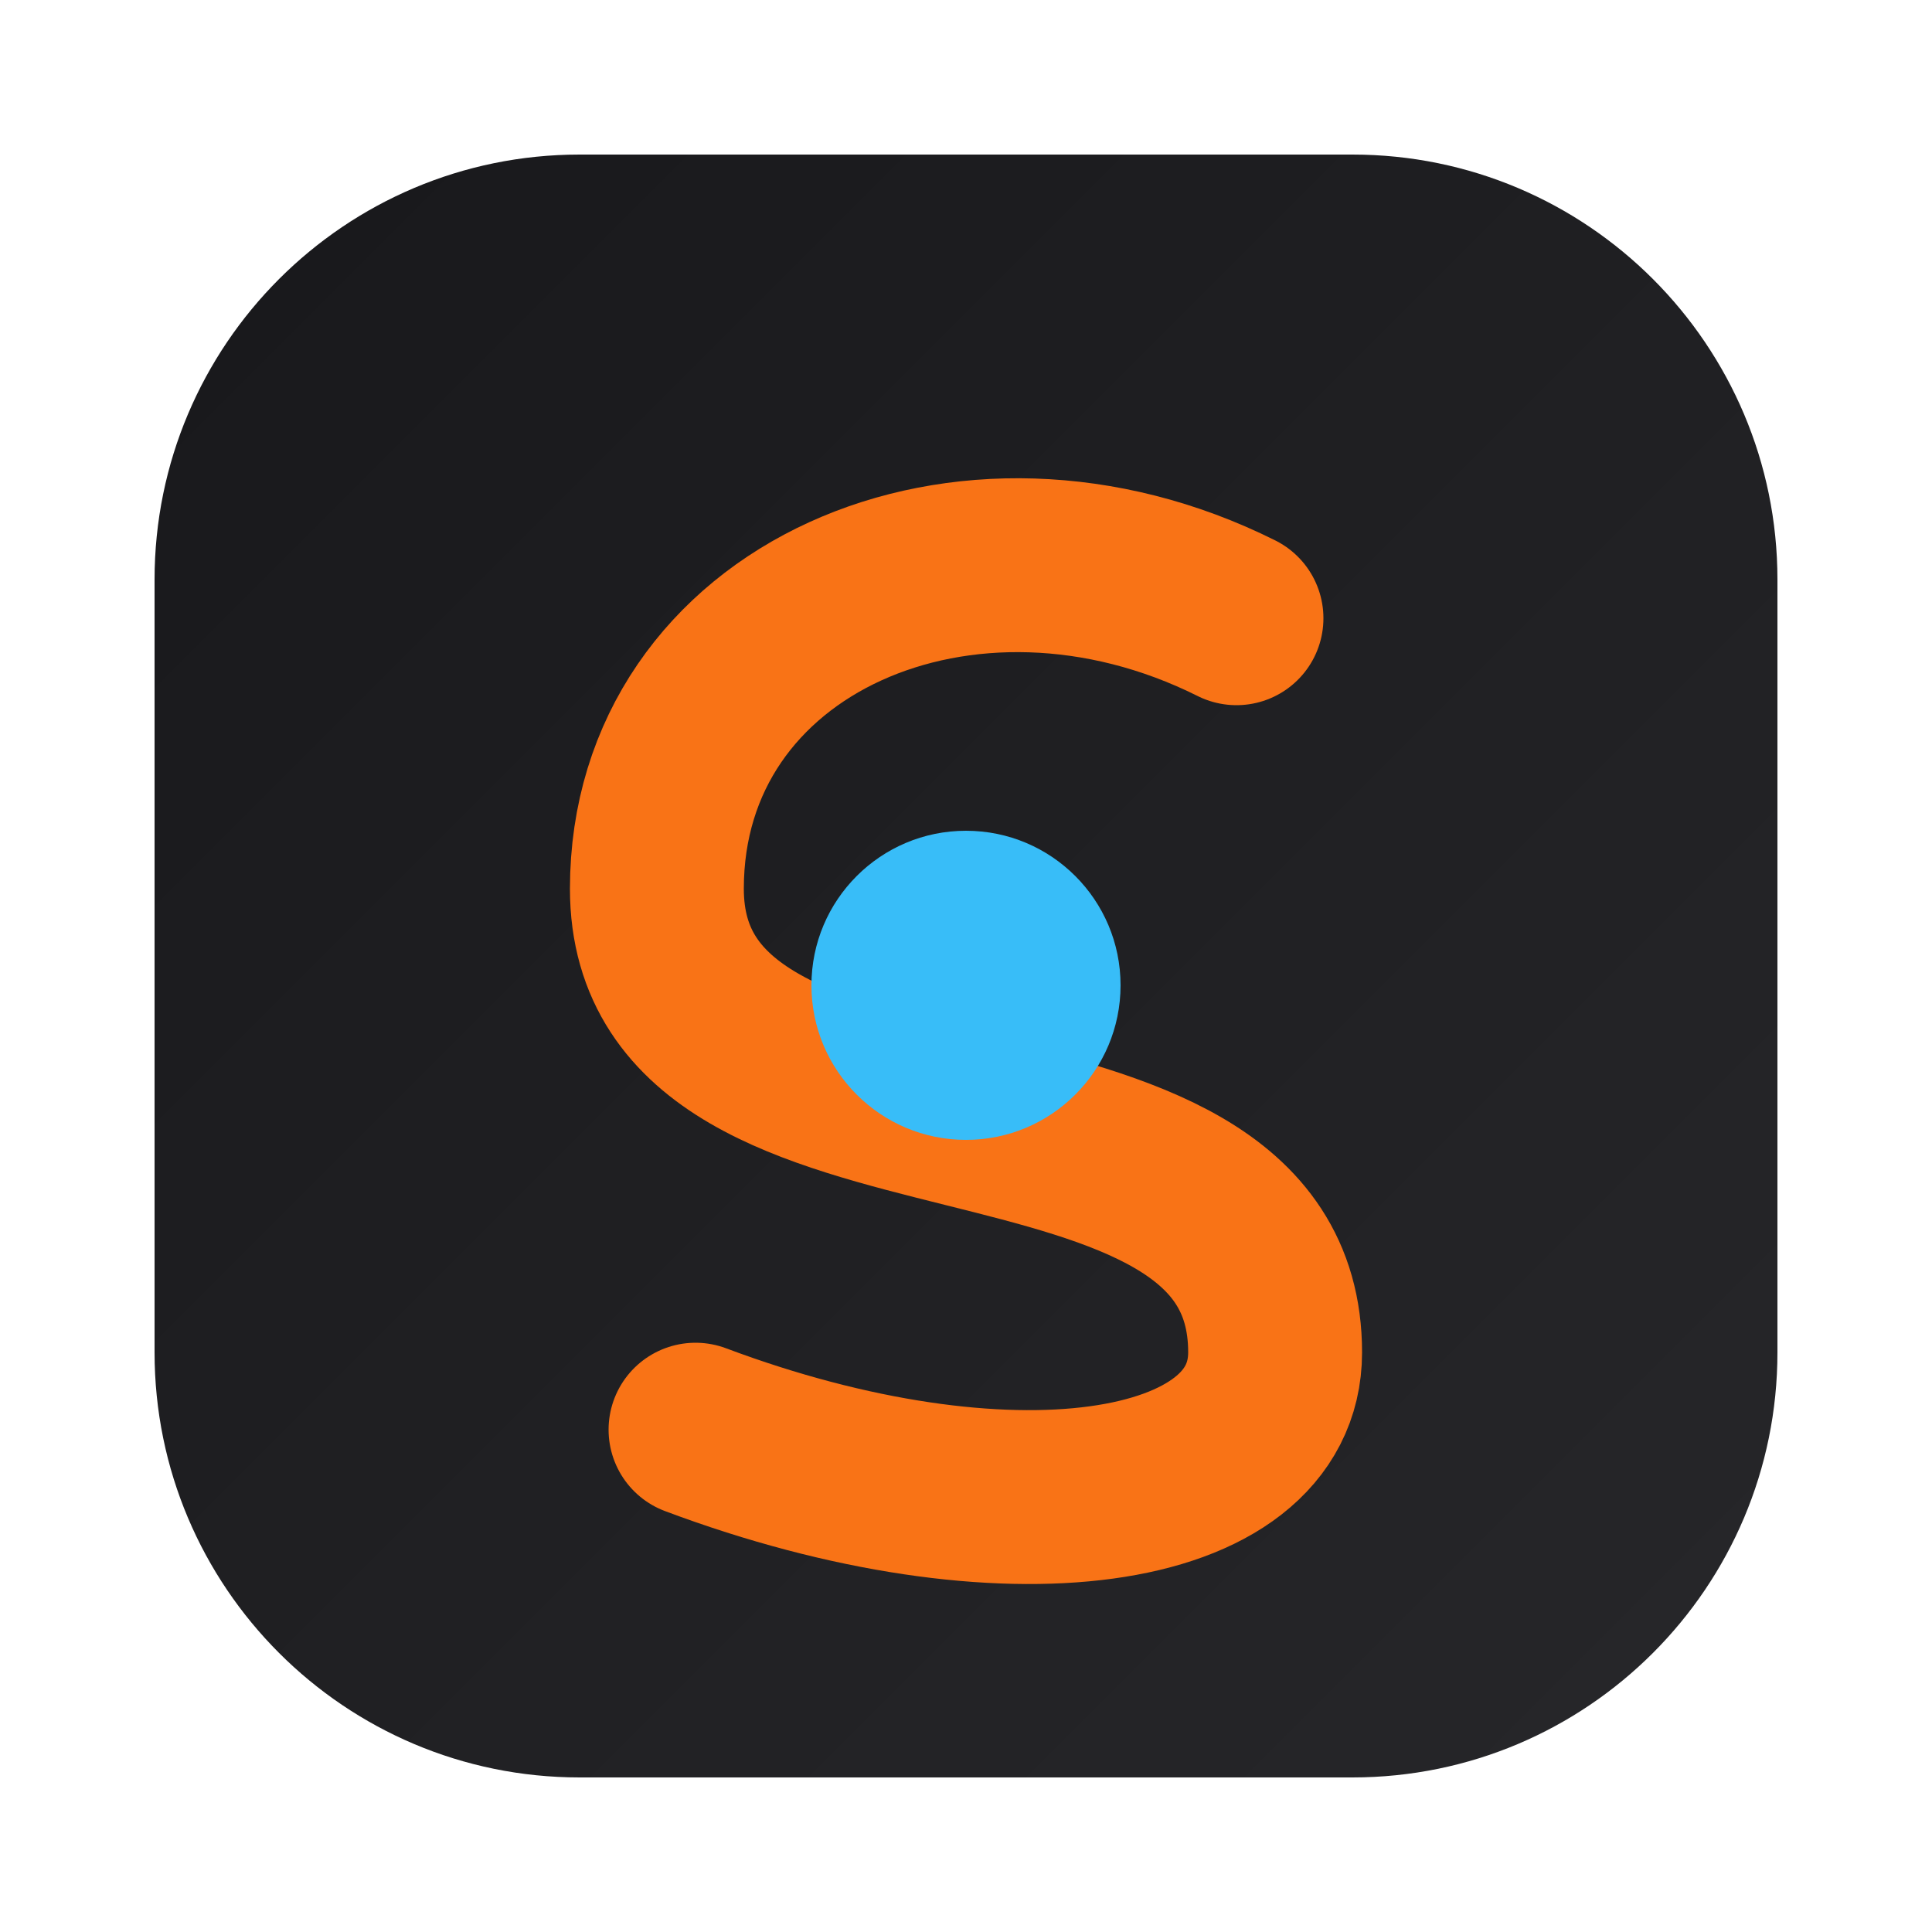
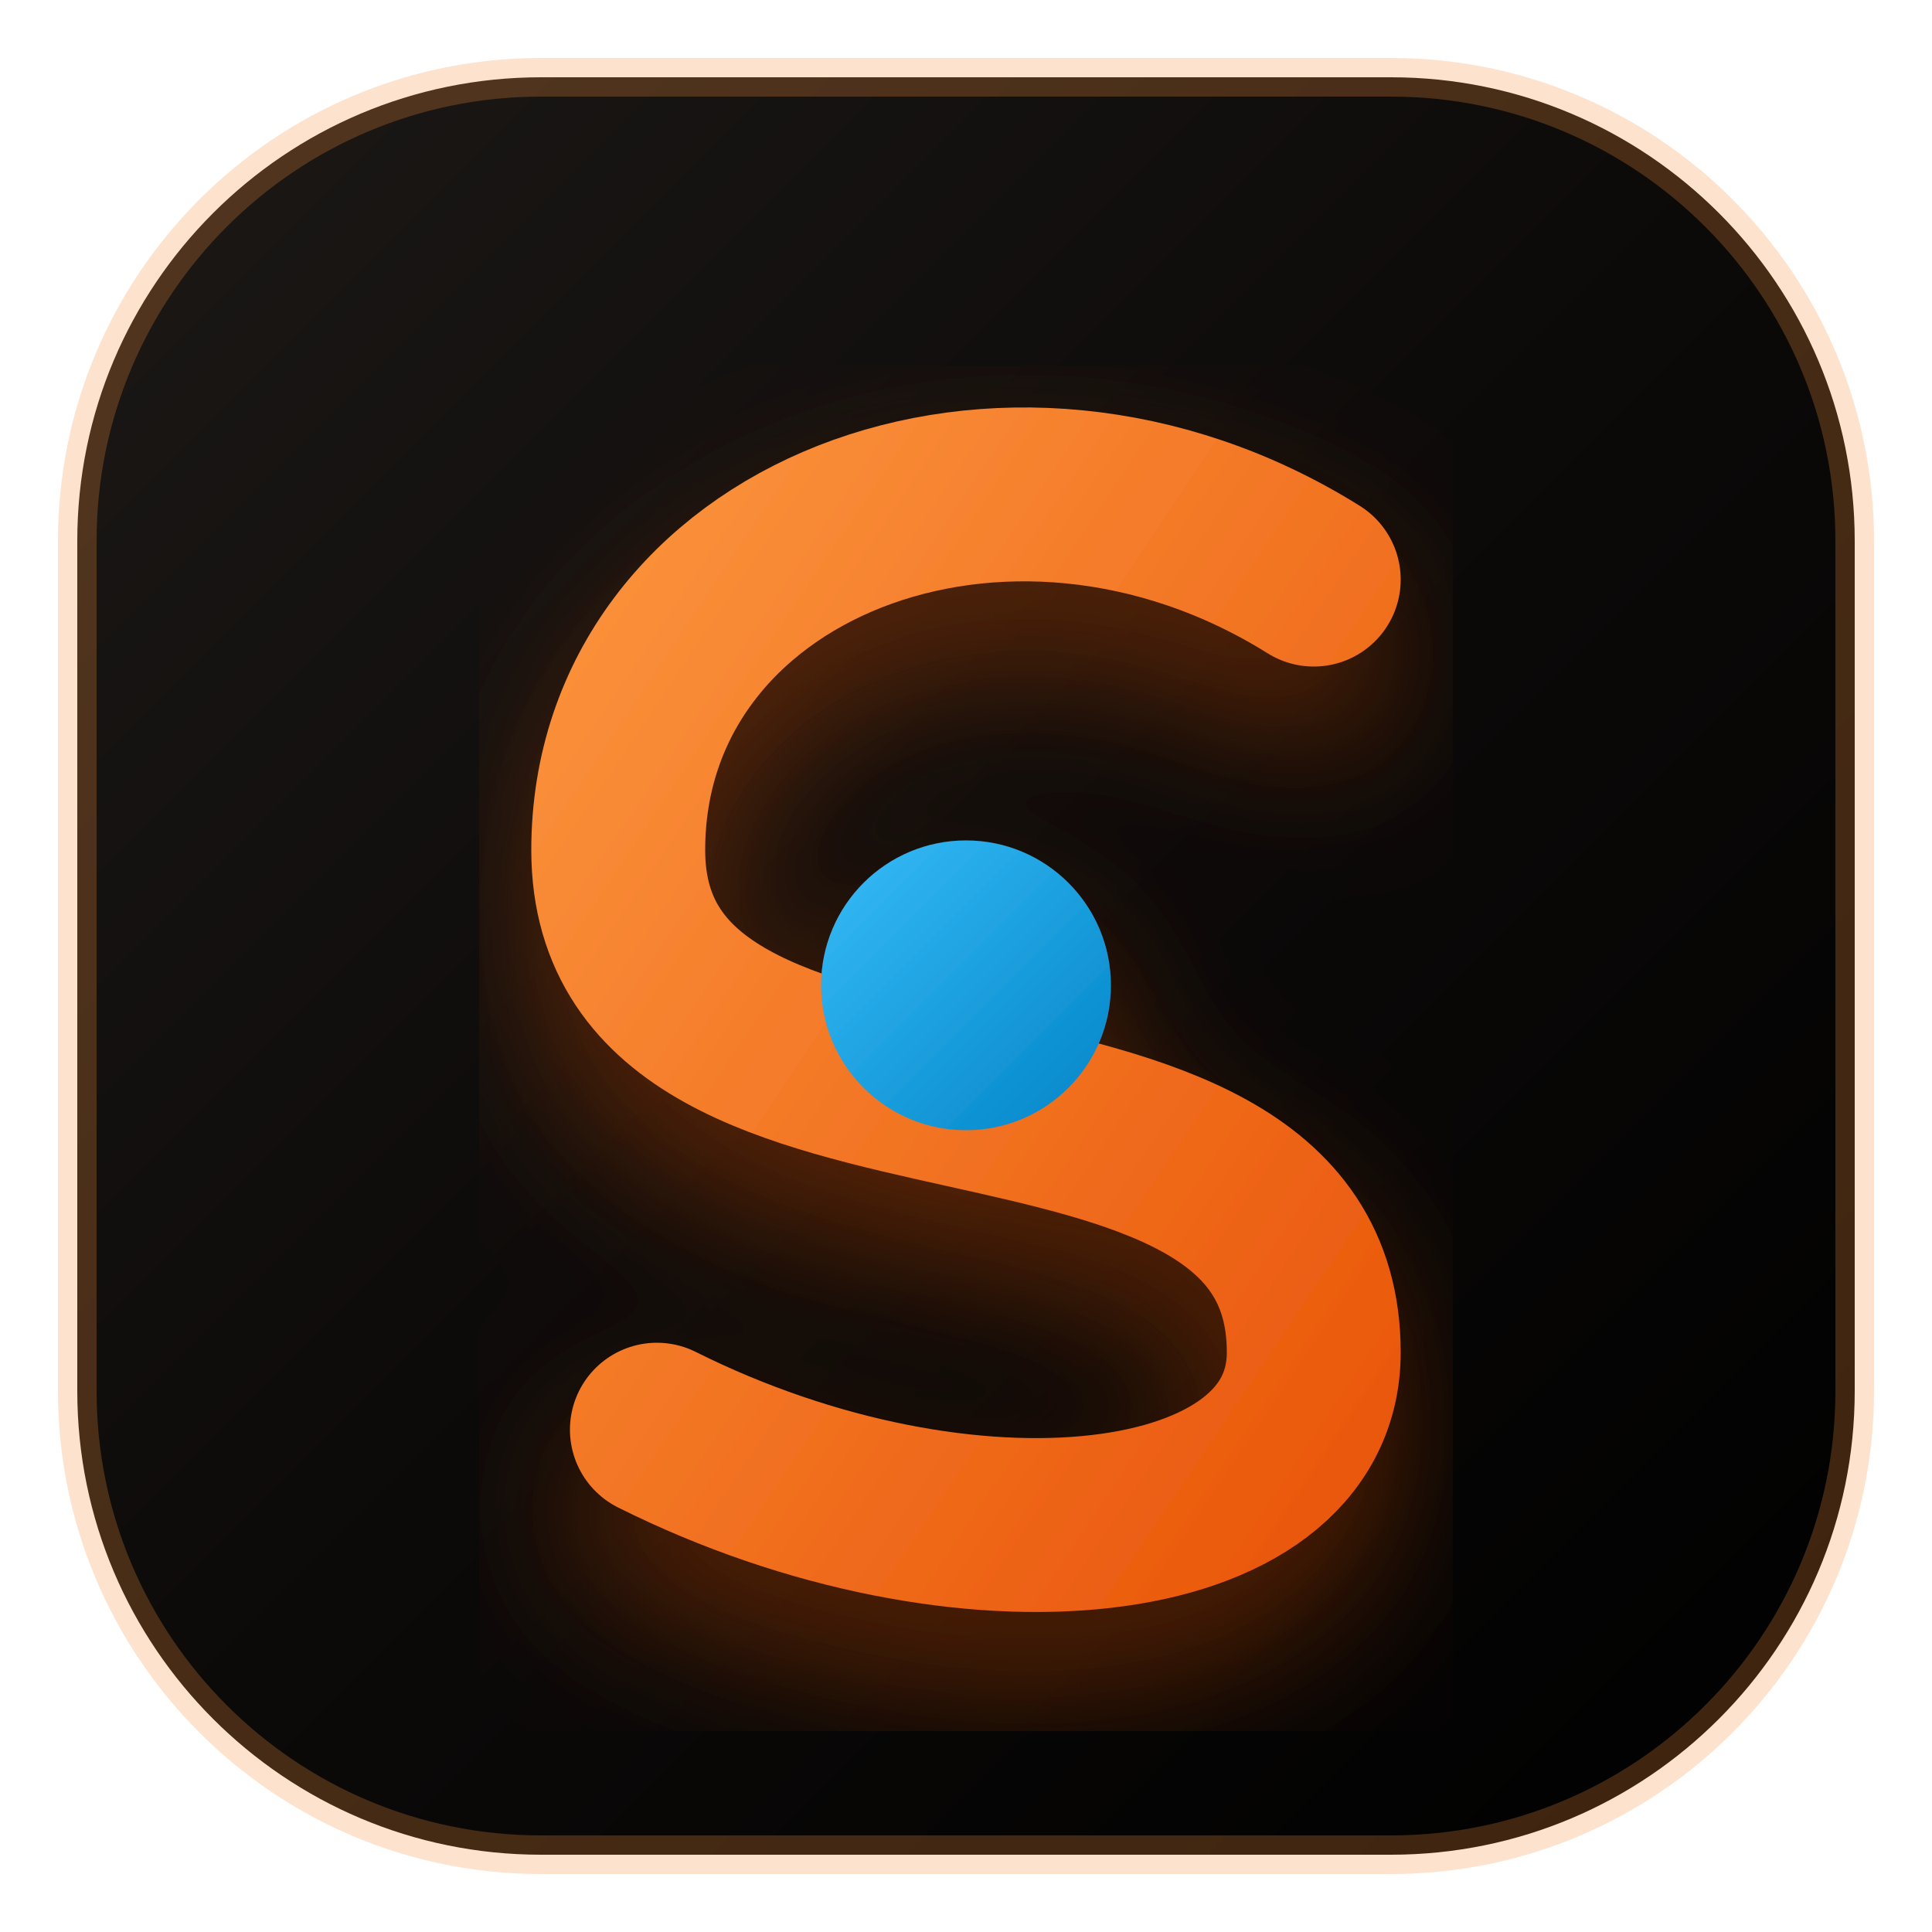
- <svg xmlns="http://www.w3.org/2000/svg" viewBox="0 0 100 100" width="100" height="100">
+ <svg xmlns="http://www.w3.org/2000/svg" viewBox="0 0 100 100">
  <defs>
-     <linearGradient id="grad_shortmax" x1="0%" y1="0%" x2="100%" y2="100%">
-       <stop offset="0%" stop-color="#18181b" />
-       <stop offset="100%" stop-color="#27272a" />
+     <linearGradient id="sm_bg" x1="0%" y1="0%" x2="100%" y2="100%">
+       <stop offset="0%" stop-color="#1c1917" />
+       <stop offset="50%" stop-color="#0c0a09" />
+       <stop offset="100%" stop-color="#000000" />
    </linearGradient>
+     <linearGradient id="sm_orange" x1="0%" y1="0%" x2="100%" y2="100%">
+       <stop offset="0%" stop-color="#fb923c" />
+       <stop offset="100%" stop-color="#ea580c" />
+     </linearGradient>
+     <linearGradient id="sm_cyan" x1="0%" y1="0%" x2="100%" y2="100%">
+       <stop offset="0%" stop-color="#38bdf8" />
+       <stop offset="100%" stop-color="#0284c7" />
+     </linearGradient>
+     <filter id="sm_sh" x="-20%" y="-20%" width="140%" height="140%">
+       <feDropShadow dx="0" dy="4" stdDeviation="4" flood-color="#ea580c" flood-opacity="0.35" />
+     </filter>
  </defs>
-   <rect x="8" y="8" width="84" height="84" rx="22" fill="url(#grad_shortmax)" />
-   <path d="M64 32 C50 25 34 32 34 46 C34 62 66 54 66 70 C66 78 52 80 36 74" fill="none" stroke="#f97316" stroke-width="9" stroke-linecap="round" />
-   <circle cx="50" cy="51" r="8" fill="#38bdf8" />
+   <rect x="4" y="4" width="92" height="92" rx="24" fill="url(#sm_bg)" />
+   <rect x="4" y="4" width="92" height="92" rx="24" fill="none" stroke="rgba(251,146,60,0.25)" stroke-width="2" />
+   <g filter="url(#sm_sh)">
+     <path d="M68 30 C52 20 32 28 32 44 C32 62 68 52 68 70 C68 80 50 82 34 74" fill="none" stroke="url(#sm_orange)" stroke-width="9" stroke-linecap="round" />
+     <circle cx="50" cy="51" r="7.5" fill="url(#sm_cyan)" />
+   </g>
</svg>
